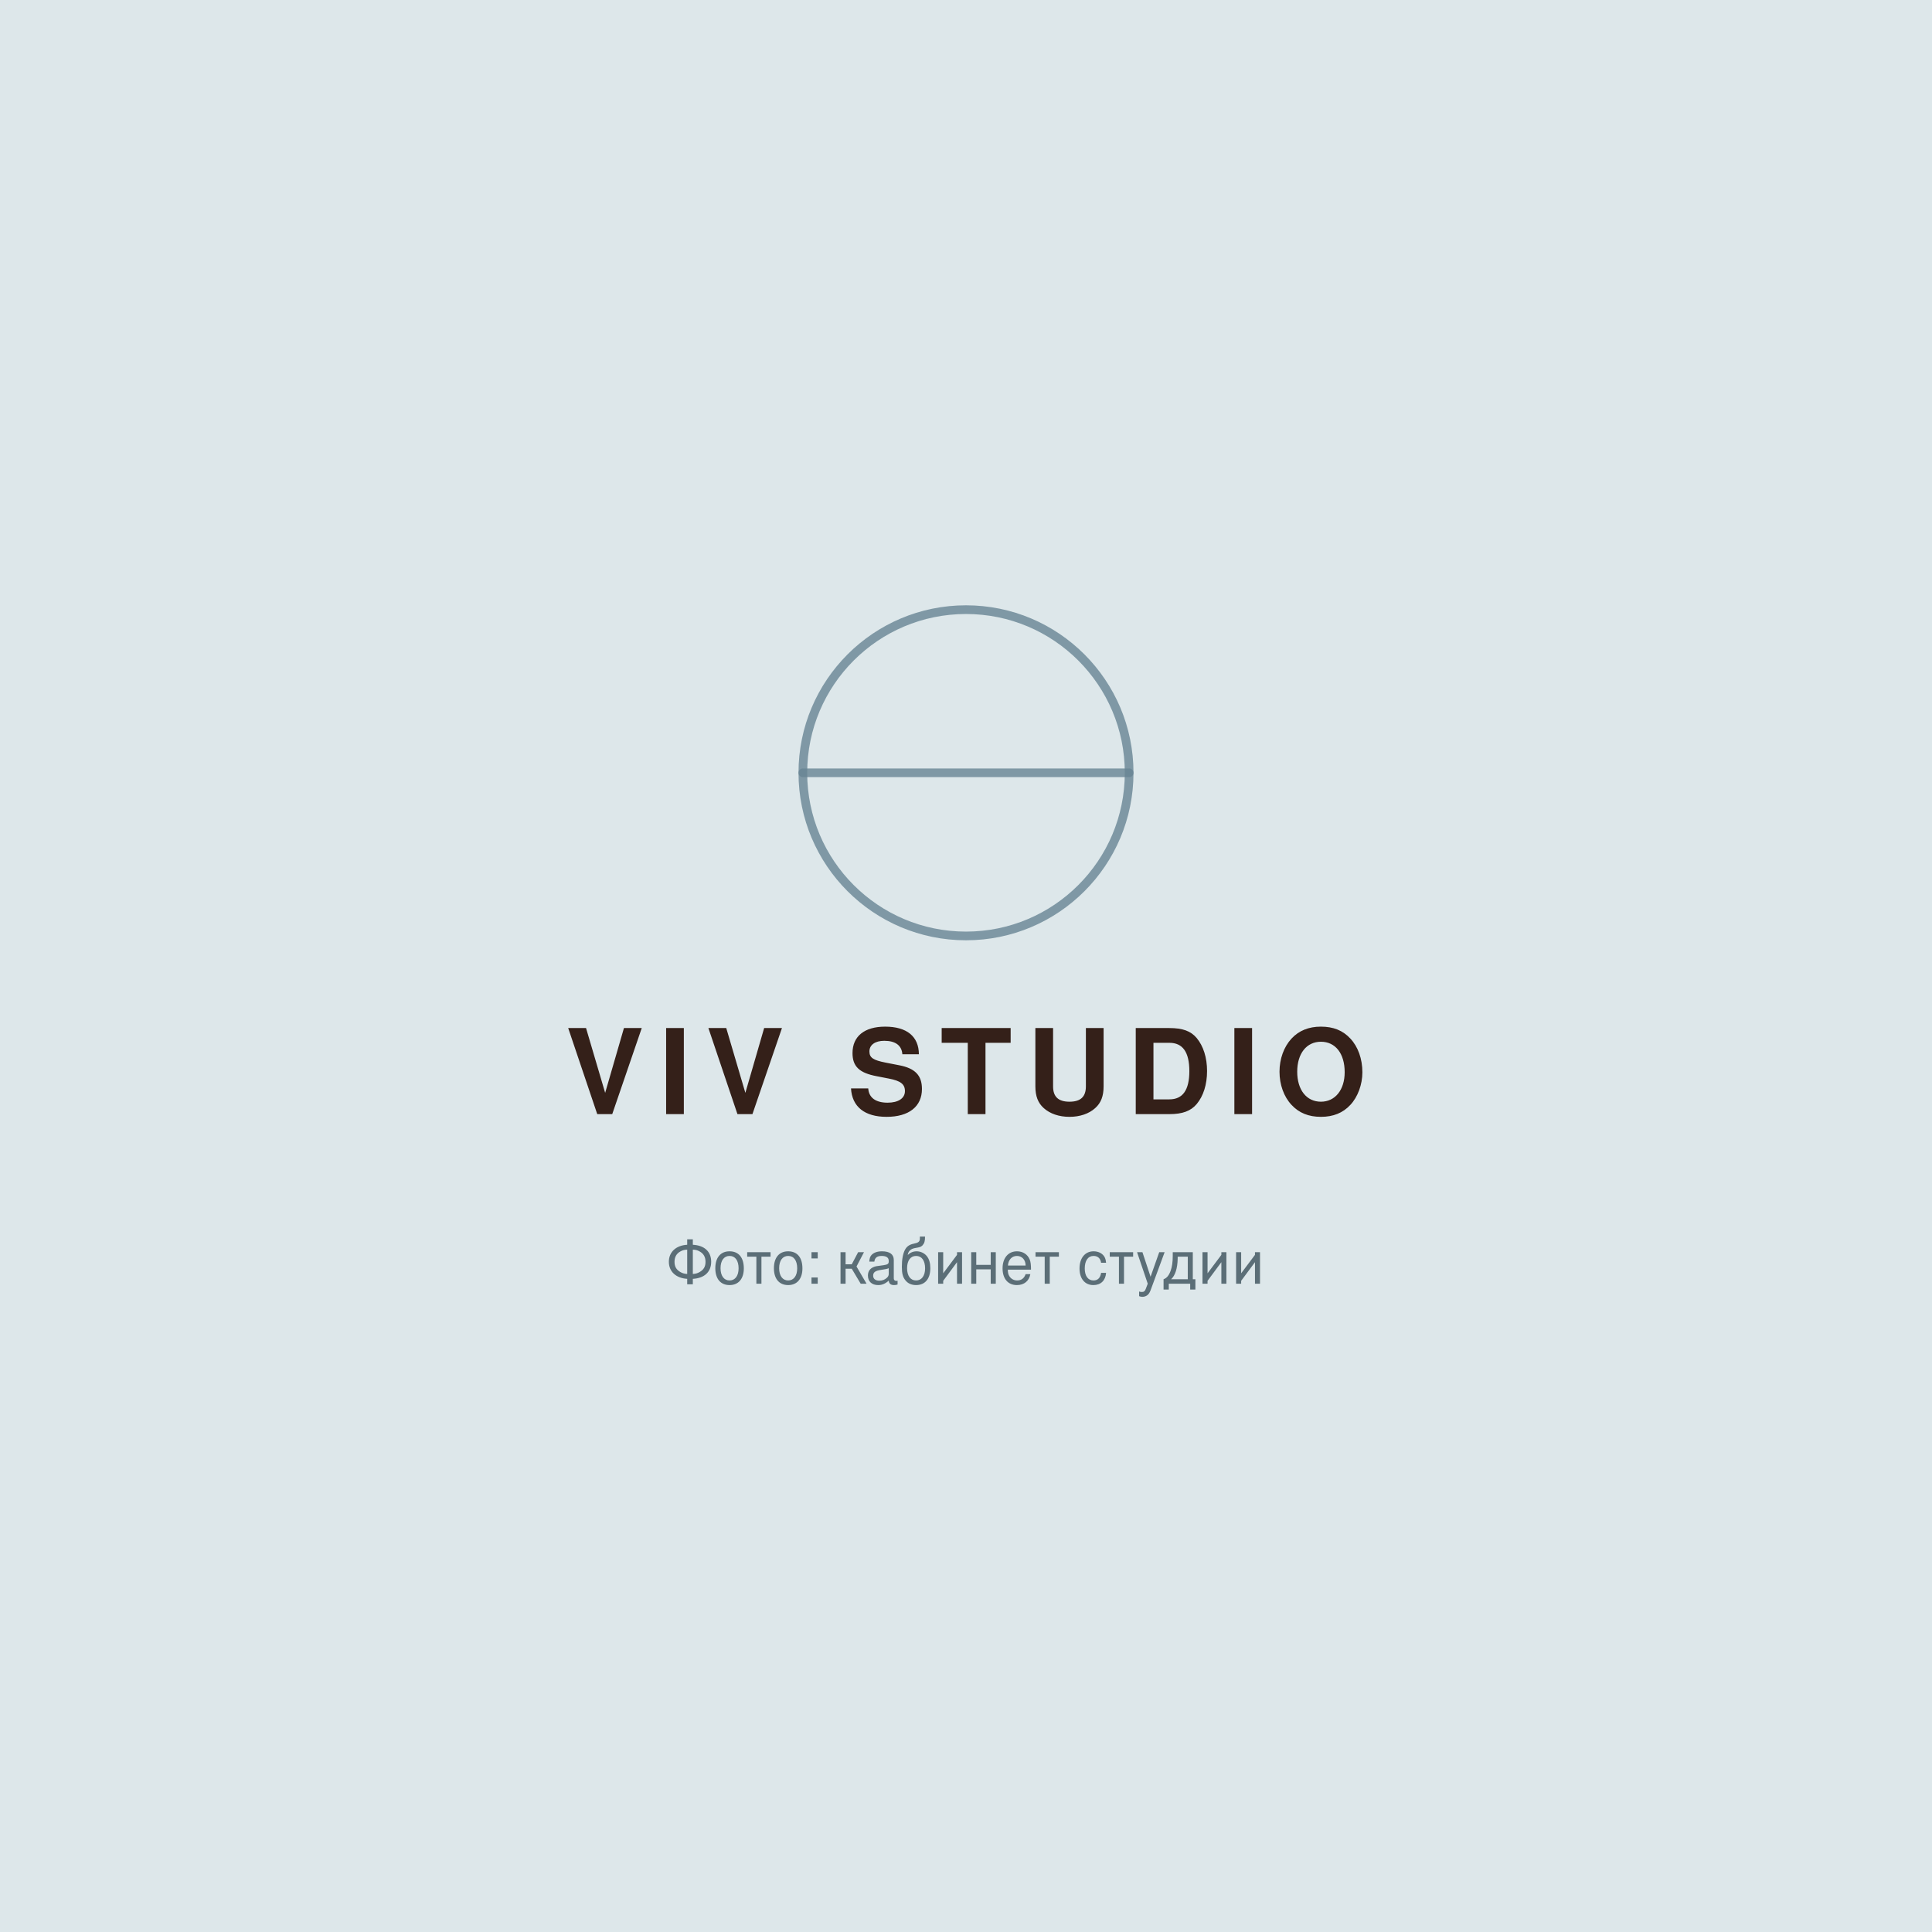
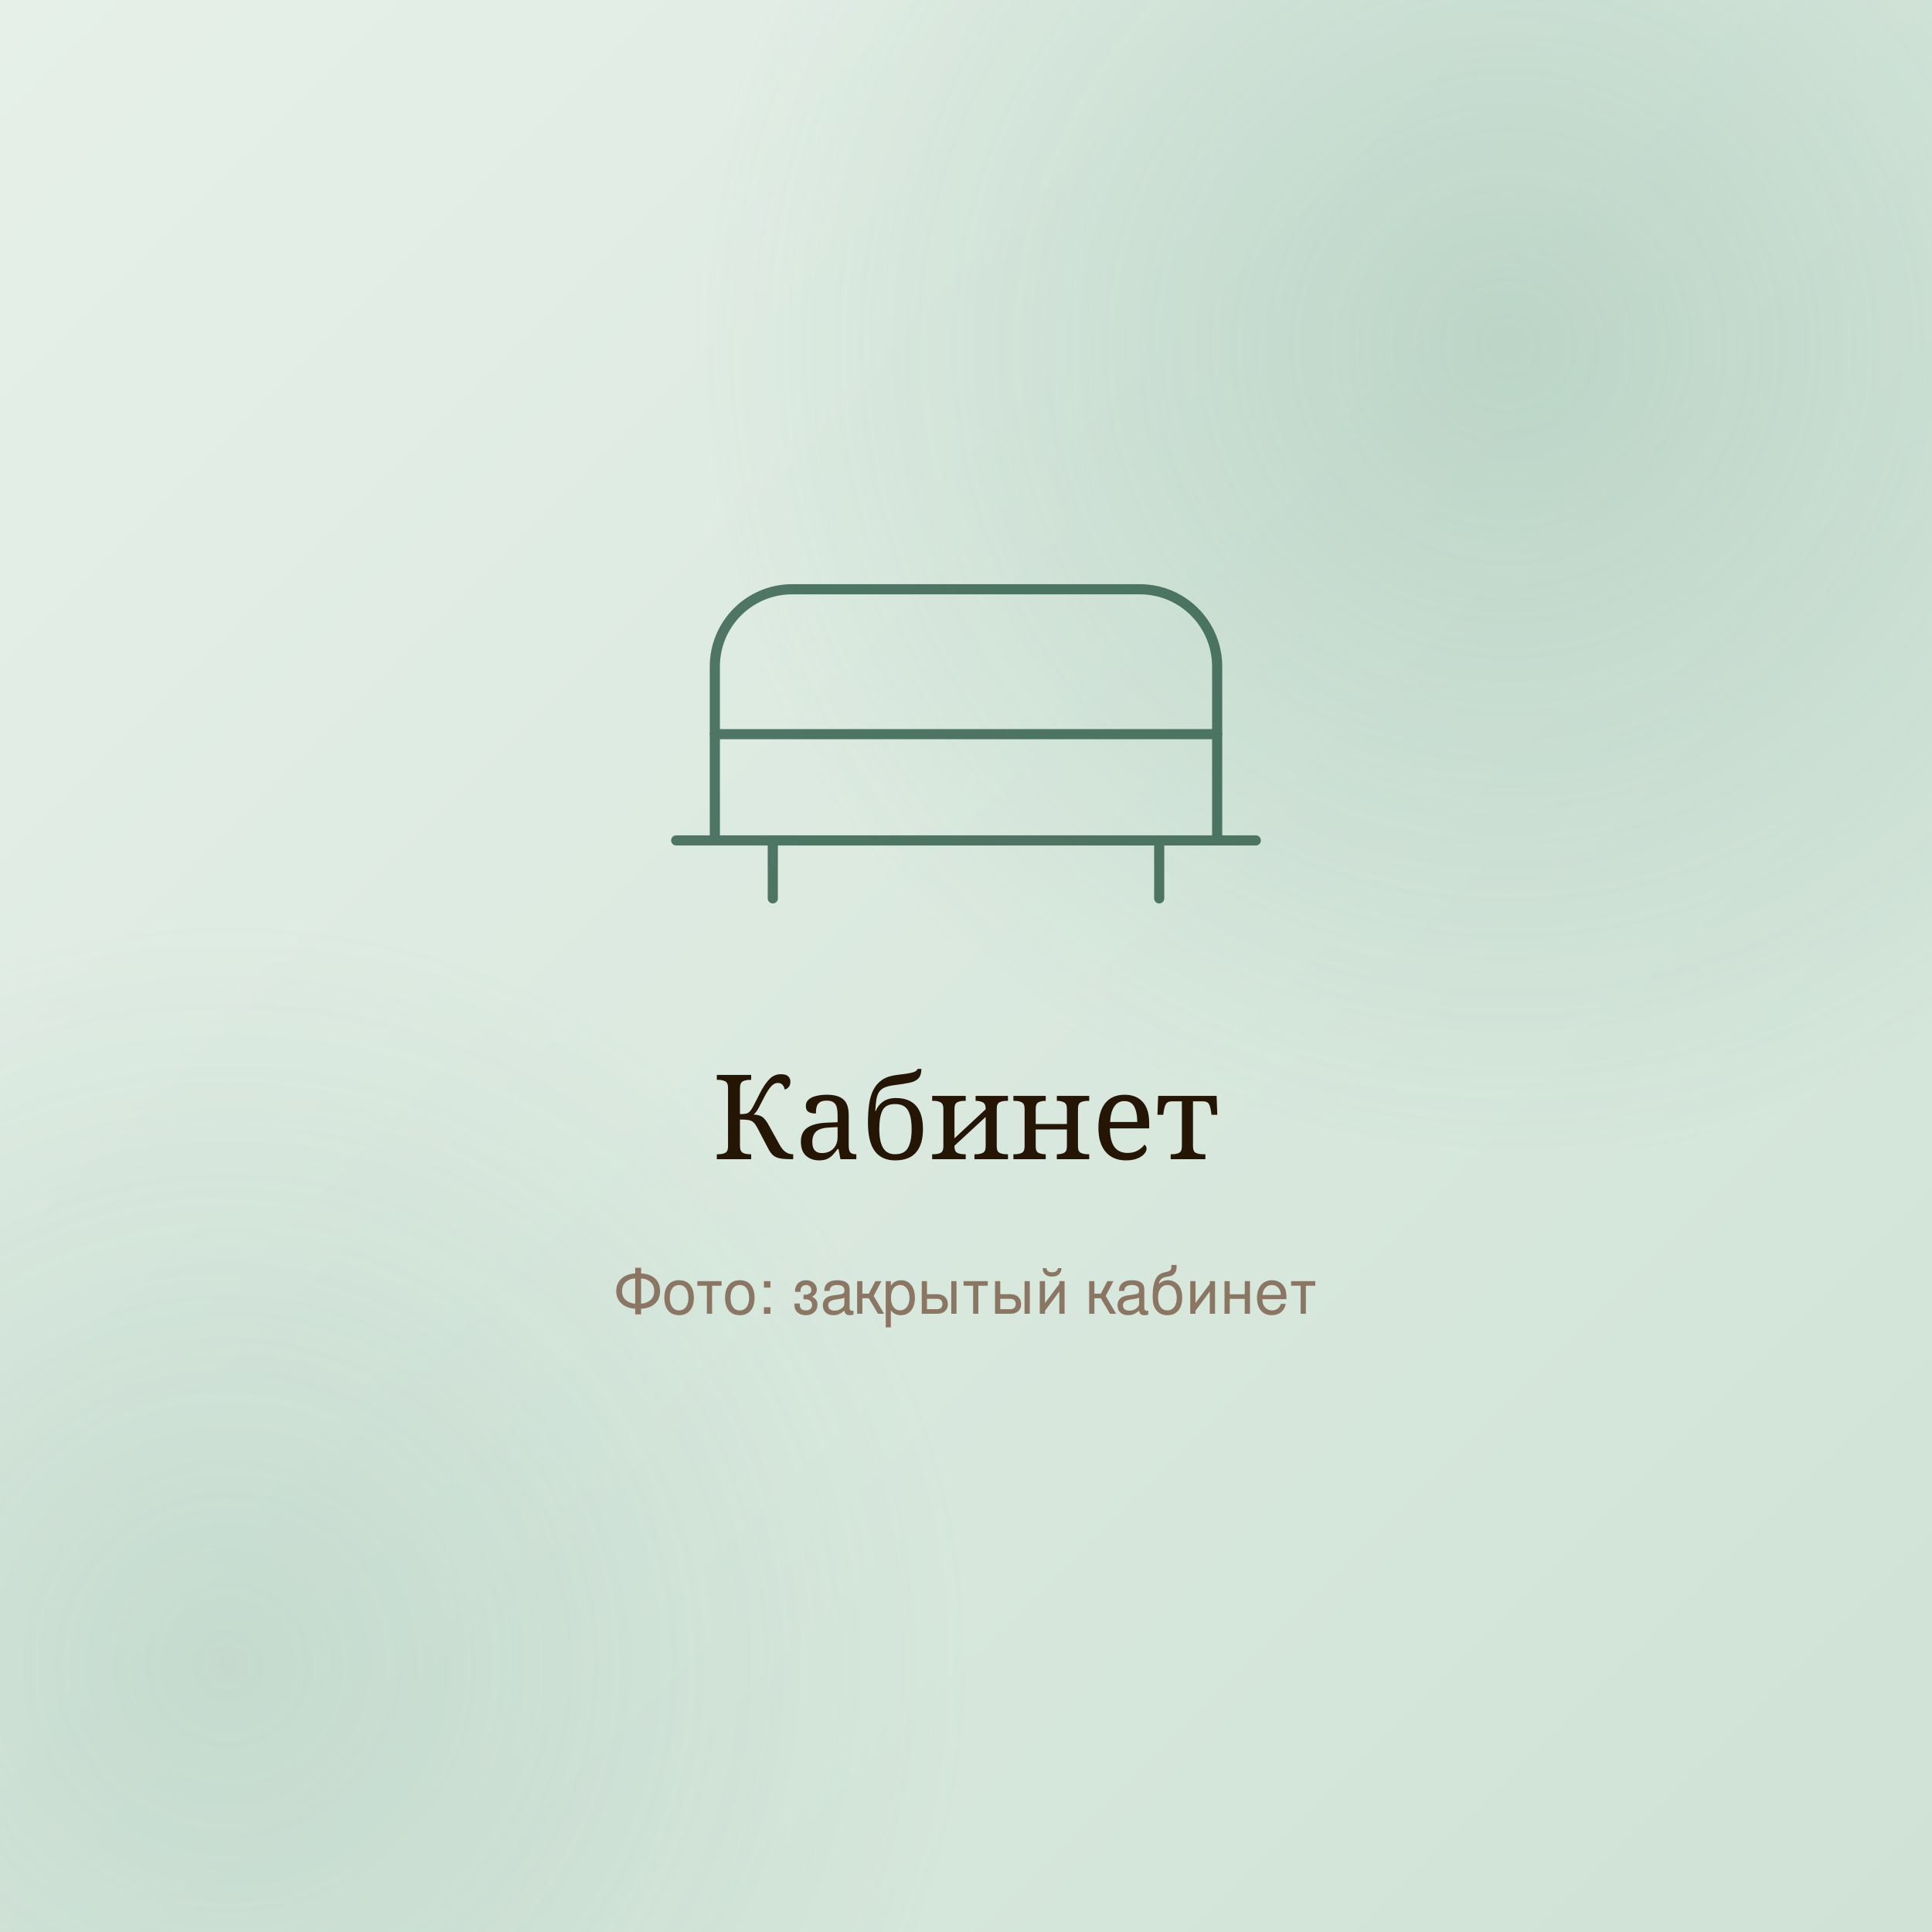
<svg xmlns="http://www.w3.org/2000/svg" viewBox="0 0 900 900" width="900" height="900" role="img">
-   <rect width="900" height="900" fill="#DDE7EA" />
-   <g fill="none" stroke="#688593" stroke-width="4.05" stroke-opacity=".8">
-     <circle cx="450" cy="360" r="76" />
-     <path d="M374 360 L526 360" stroke-linecap="round" />
+   <defs>
+     <linearGradient id="g" x1="0" y1="0" x2="1" y2="1">
+       <stop offset="0" stop-color="#E6F0E9" />
+       <stop offset="1" stop-color="#CFE2D5" />
+     </linearGradient>
+     <radialGradient id="r">
+       <stop offset="0" stop-color="#689F86" stop-opacity=".55" />
+       <stop offset="1" stop-color="#689F86" stop-opacity="0" />
+     </radialGradient>
+   </defs>
+   <rect width="900" height="900" fill="url(#g)" />
+   <circle cx="702" cy="162" r="378" fill="url(#r)" opacity=".5" />
+   <circle cx="108" cy="774" r="342" fill="url(#r)" opacity=".35" />
+   <g transform="translate(450 324) scale(2.250)" fill="none" stroke="#35604F" stroke-width="2.1" stroke-linecap="round" stroke-linejoin="round" opacity=".85">
+     <path d="M-60 30h120M-52 30V-6a16 16 0 0 1 16-16h72a16 16 0 0 1 16 16v36" />
+     <path d="M-52 8h104M-40 30v12M40 30v12" />
  </g>
-   <text x="50%" y="519" text-anchor="middle" font-family="Helvetica,Arial,sans-serif" font-weight="bold" font-size="55" letter-spacing="7" fill="#342019">VIV STUDIO</text>
-   <text x="50%" y="598" text-anchor="middle" font-family="Helvetica,Arial,sans-serif" font-size="28" fill="#5B6E77">Фото: кабинет студии</text>
+   <text x="50%" y="540" text-anchor="middle" font-family="Georgia,serif" font-size="55" fill="#251505">Кабинет</text>
+   <text x="50%" y="612" text-anchor="middle" font-family="Helvetica,Arial,sans-serif" font-size="29" fill="#8A7663">Фото: закрытый кабинет</text>
</svg>
